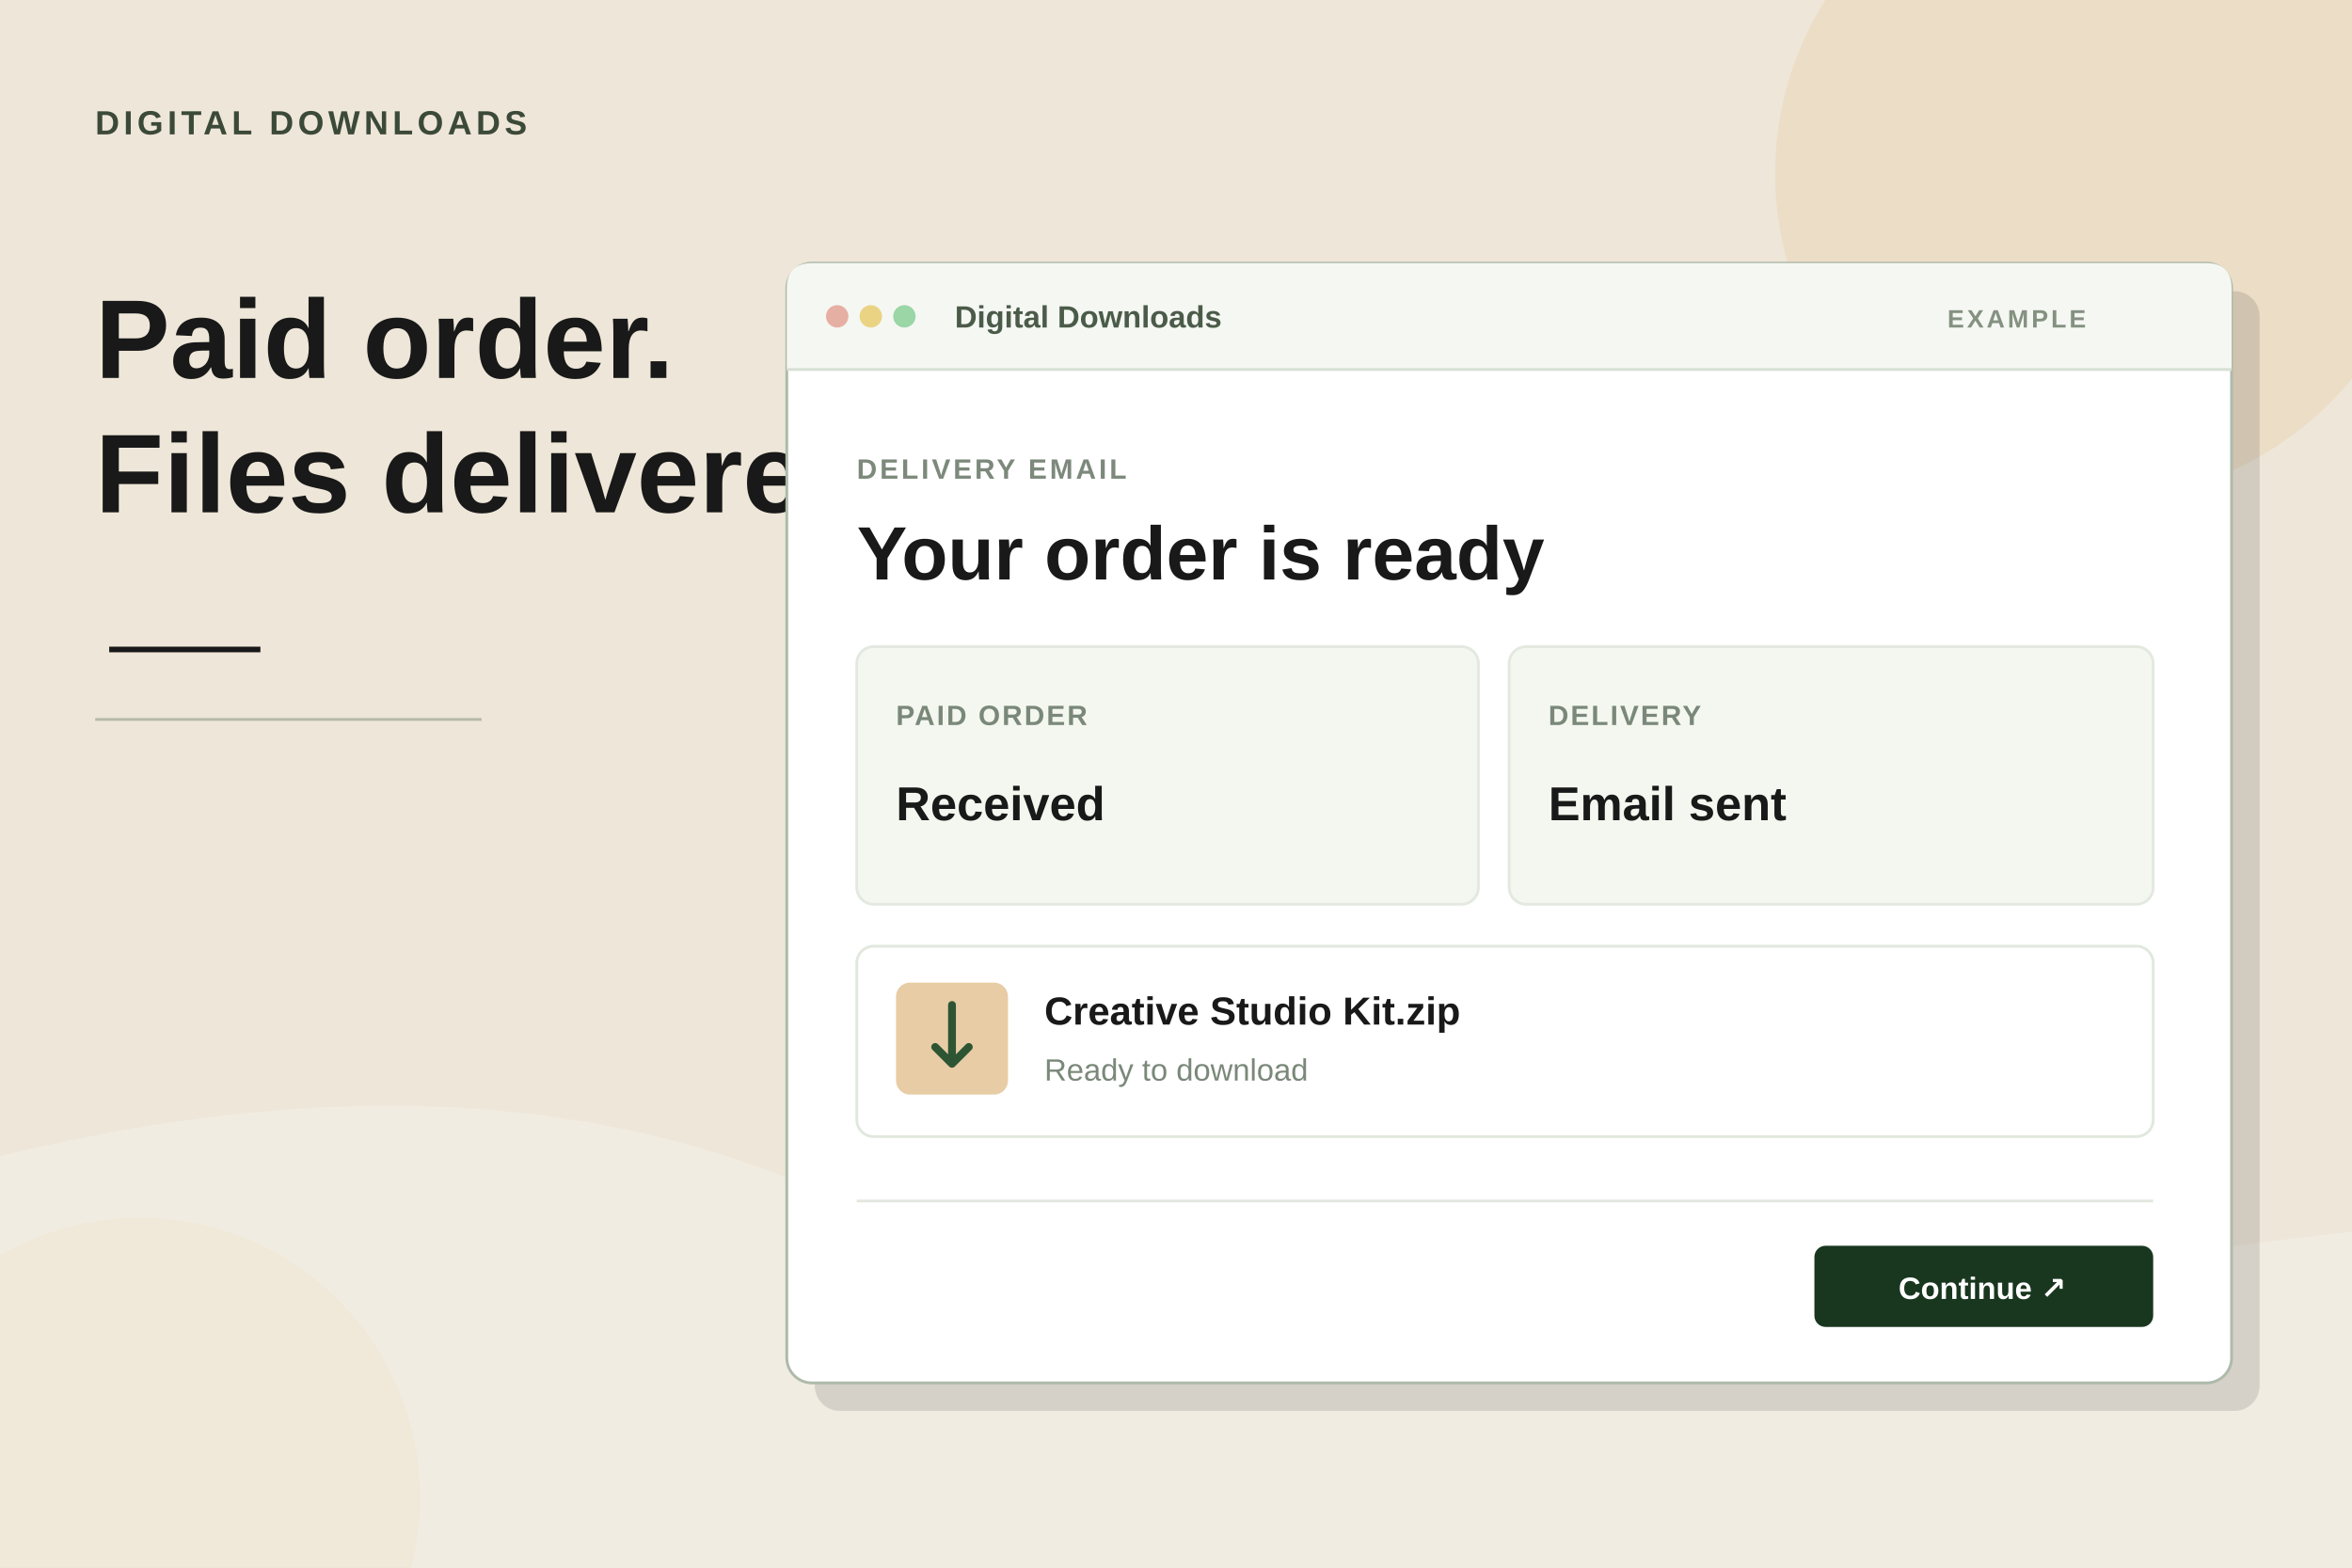
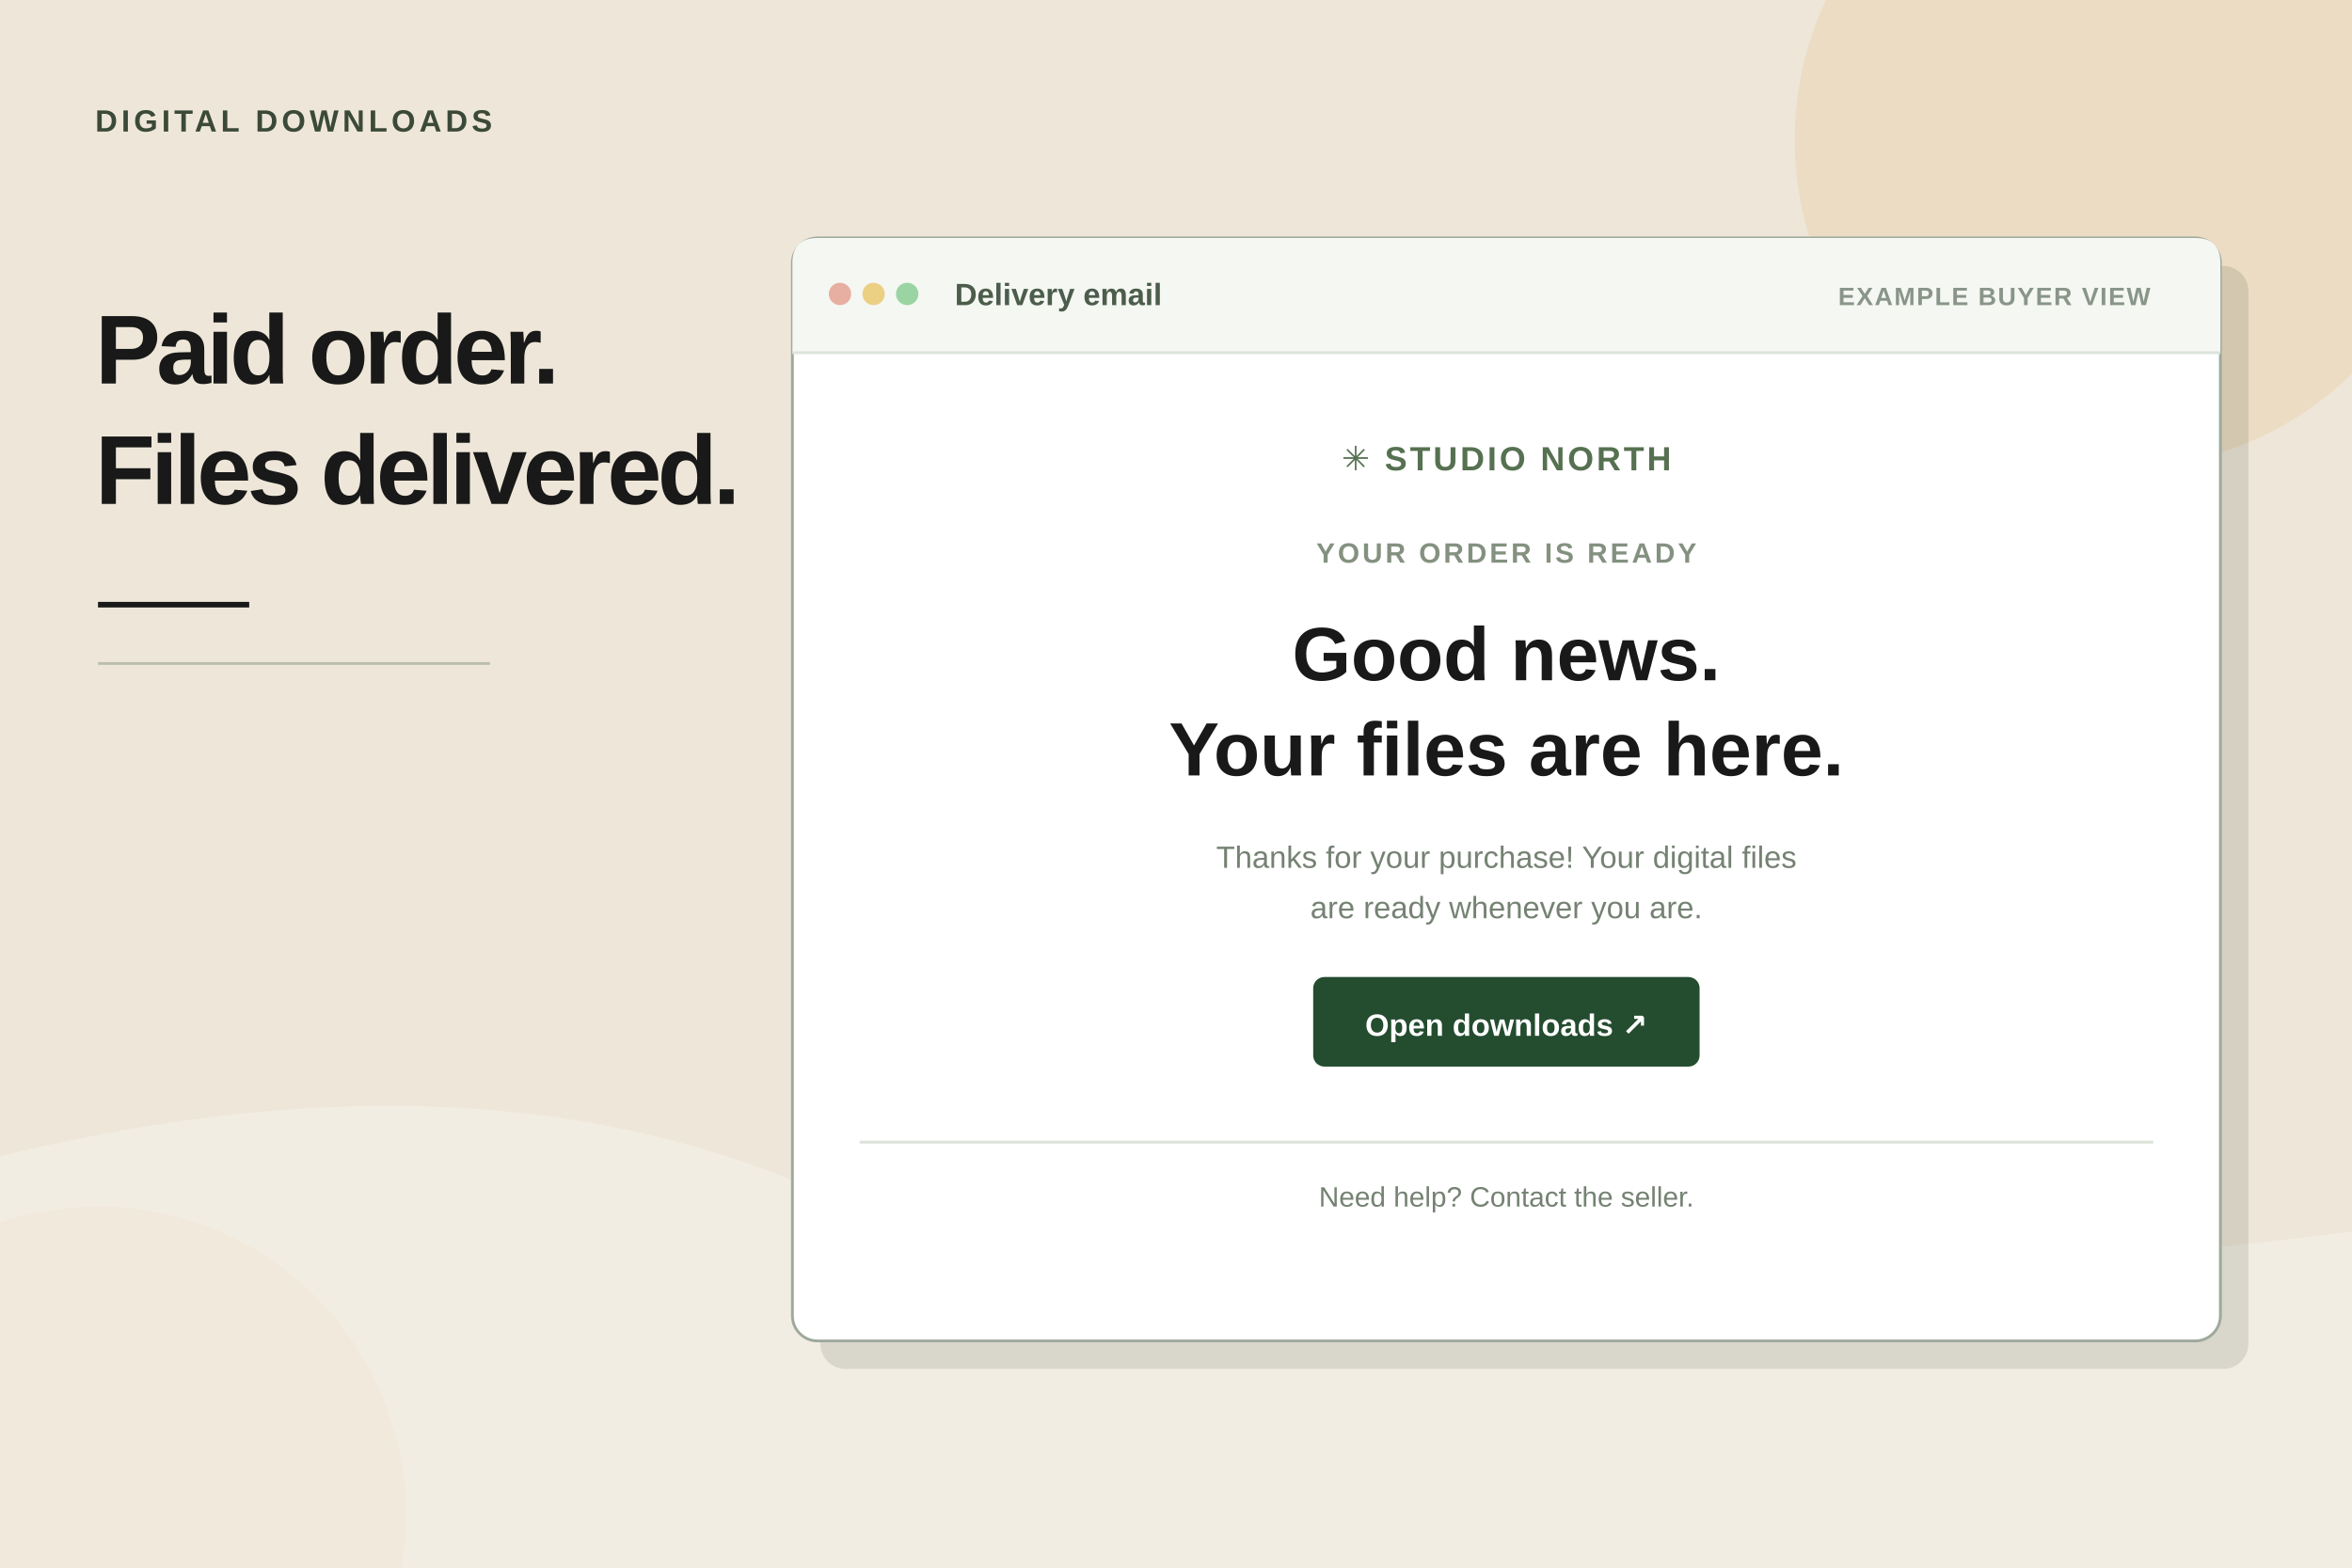
<svg xmlns="http://www.w3.org/2000/svg" width="840" height="560" viewBox="0 0 840 560" role="img">
  <rect width="840" height="560" fill="#eee6d8" />
-   <circle cx="750" cy="62" r="116" fill="#e8cca5" opacity=".36" />
-   <circle cx="50" cy="535" r="100" fill="#e8cca5" opacity=".32" />
-   <path d="M 0 413 Q 177 370 302 430 T 840 440 V 560 H 0 Z" fill="#f5f4ee" opacity=".45" />
-   <text x="34" y="48" font-family="Arial, sans-serif" font-size="12" font-weight="700" fill="#3b4938" letter-spacing="1.5">DIGITAL DOWNLOADS</text>
-   <text x="34" y="135" font-family="Arial, sans-serif" font-size="40" font-weight="700" fill="#181918">Paid order.</text>
-   <text x="34" y="183" font-family="Arial, sans-serif" font-size="40" font-weight="700" fill="#181918" textLength="235" lengthAdjust="spacingAndGlyphs">Files delivered.</text>
-   <rect x="291" y="104" width="516" height="400" rx="9" fill="#181918" opacity=".13" />
-   <rect x="281" y="94" width="516" height="400" rx="9" fill="#fff" stroke="#aebaaa" />
-   <path d="M 290 94 H 788 Q 797 94 797 103 V 132 H 281 V 103 Q 281 94 290 94 Z" fill="#f5f7f2" />
-   <path d="M 281 132 H 797" stroke="#d8e0d5" />
-   <circle cx="299" cy="113" r="4" fill="#e6afa3" />
-   <circle cx="311" cy="113" r="4" fill="#ead383" />
-   <circle cx="323" cy="113" r="4" fill="#9ad6a6" />
-   <text x="341" y="117" font-family="Arial, sans-serif" font-size="11" font-weight="700" fill="#4b5b49">Digital Downloads</text>
-   <text x="745" y="117" font-family="Arial, sans-serif" font-size="9" font-weight="700" fill="#849181" text-anchor="end" letter-spacing="1">EXAMPLE</text>
-   <text x="306" y="171" font-family="Arial, sans-serif" font-size="10" font-weight="700" fill="#7c897b" letter-spacing="1">DELIVERY EMAIL</text>
-   <text x="306" y="207" font-family="Arial, sans-serif" font-size="27" font-weight="700" fill="#181918">Your order is ready</text>
-   <rect x="306" y="231" width="222" height="92" rx="6" fill="#f4f7f0" stroke="#e3e9e0" />
-   <rect x="539" y="231" width="230" height="92" rx="6" fill="#f4f7f0" stroke="#e3e9e0" />
-   <text x="320" y="259" font-family="Arial, sans-serif" font-size="10" font-weight="700" fill="#7a8879" letter-spacing=".7">PAID ORDER</text>
-   <text x="320" y="293" font-family="Arial, sans-serif" font-size="17" font-weight="700" fill="#181918">Received</text>
-   <text x="553" y="259" font-family="Arial, sans-serif" font-size="10" font-weight="700" fill="#7a8879" letter-spacing=".7">DELIVERY</text>
-   <text x="553" y="293" font-family="Arial, sans-serif" font-size="17" font-weight="700" fill="#181918">Email sent</text>
-   <rect x="306" y="338" width="463" height="68" rx="6" fill="#fff" stroke="#e1e8de" />
-   <rect x="320" y="351" width="40" height="40" rx="5" fill="#e8cca5" />
-   <path d="M 340 359 V 379 M 334 374 L 340 380 L 346 374" fill="none" stroke="#2d5533" stroke-width="2.8" stroke-linecap="round" stroke-linejoin="round" />
-   <text x="373" y="366" font-family="Arial, sans-serif" font-size="14" font-weight="700" fill="#181918">Creative Studio Kit.zip</text>
-   <text x="373" y="386" font-family="Arial, sans-serif" font-size="11" font-weight="400" fill="#7a8879">Ready to download</text>
-   <path d="M 306 429 H 769" stroke="#e2e8df" />
-   <rect x="648" y="445" width="121" height="29" rx="4" fill="#19371f" />
-   <text x="708" y="464" font-family="Arial, sans-serif" font-size="11" font-weight="700" fill="#fff" text-anchor="middle">Continue  ↗</text>
-   <path d="M 39 232 H 93" stroke="#181918" stroke-width="2" />
-   <path d="M 34 257 H 172" stroke="#7e8d78" stroke-width="1" opacity=".5" />
+   <circle cx="758" cy="50" r="117" fill="#e8cca5" opacity=".4" />
+   <circle cx="35" cy="541" r="110" fill="#e8cca5" opacity=".3" />
+   <path d="M 0 413 Q 177 370 302 430 T 840 440 V 560 H 0 Z" fill="#f5f4ee" opacity=".5" />
+   <text x="34" y="47" font-family="Arial, sans-serif" font-size="11" font-weight="700" fill="#3b4938" letter-spacing="1.4">DIGITAL DOWNLOADS</text>
+   <text x="34" y="137" font-family="Arial, sans-serif" font-size="35" font-weight="700" fill="#181918" letter-spacing="-1.5">Paid order.</text>
+   <text x="34" y="180" font-family="Arial, sans-serif" font-size="35" font-weight="700" fill="#181918" letter-spacing="-1.5" textLength="223" lengthAdjust="spacingAndGlyphs">Files delivered.</text>
+   <path d="M 35 216 H 89" stroke="#181918" stroke-width="2" />
+   <path d="M 35 237 H 175" stroke="#7e8d78" stroke-width="1" opacity=".45" />
+   <rect x="293" y="95" width="510" height="394" rx="9" fill="#182b1c" stroke="none" opacity=".12" />
+   <rect x="283" y="85" width="510" height="394" rx="9" fill="#fff" stroke="#9ea99c" />
+   <path d="M292 85H784Q793 85 793 94V126H283V94Q283 85 292 85Z" fill="#f5f7f2" />
+   <path d="M283 126H793" stroke="#dce4da" />
+   <circle cx="300" cy="105" r="4" fill="#e7afa2" />
+   <circle cx="312" cy="105" r="4" fill="#ebd084" />
+   <circle cx="324" cy="105" r="4" fill="#9ad4a3" />
+   <text x="341" y="109" font-family="Arial, sans-serif" font-size="11" font-weight="700" fill="#4c5d4b">Delivery email</text>
+   <text x="768" y="109" font-family="Arial, sans-serif" font-size="9" font-weight="700" fill="#899588" text-anchor="end" letter-spacing=".5">EXAMPLE BUYER VIEW</text>
+   <text x="538" y="168" font-family="Arial, sans-serif" font-size="12" font-weight="700" fill="#567151" text-anchor="middle" letter-spacing="1">✳  STUDIO NORTH</text>
+   <text x="538" y="201" font-family="Arial, sans-serif" font-size="10" font-weight="700" fill="#849180" text-anchor="middle" letter-spacing="1">YOUR ORDER IS READY</text>
+   <text x="538" y="243" font-family="Arial, sans-serif" font-size="27" font-weight="700" fill="#181918" text-anchor="middle">Good news.</text>
+   <text x="538" y="277" font-family="Arial, sans-serif" font-size="27" font-weight="700" fill="#181918" text-anchor="middle">Your files are here.</text>
+   <text x="538" y="310" font-family="Arial, sans-serif" font-size="11" font-weight="400" fill="#758273" text-anchor="middle">Thanks for your purchase! Your digital files</text>
+   <text x="538" y="328" font-family="Arial, sans-serif" font-size="11" font-weight="400" fill="#758273" text-anchor="middle">are ready whenever you are.</text>
+   <rect x="469" y="349" width="138" height="32" rx="4" fill="#244c2f" stroke="none" />
+   <text x="538.0" y="370" font-family="Arial, sans-serif" font-size="11" font-weight="700" fill="#fff" text-anchor="middle">Open downloads ↗</text>
+   <path d="M307 408H769" fill="none" stroke="#dce4da" />
+   <text x="538" y="431" font-family="Arial, sans-serif" font-size="10" font-weight="400" fill="#758273" text-anchor="middle">Need help? Contact the seller.</text>
</svg>
